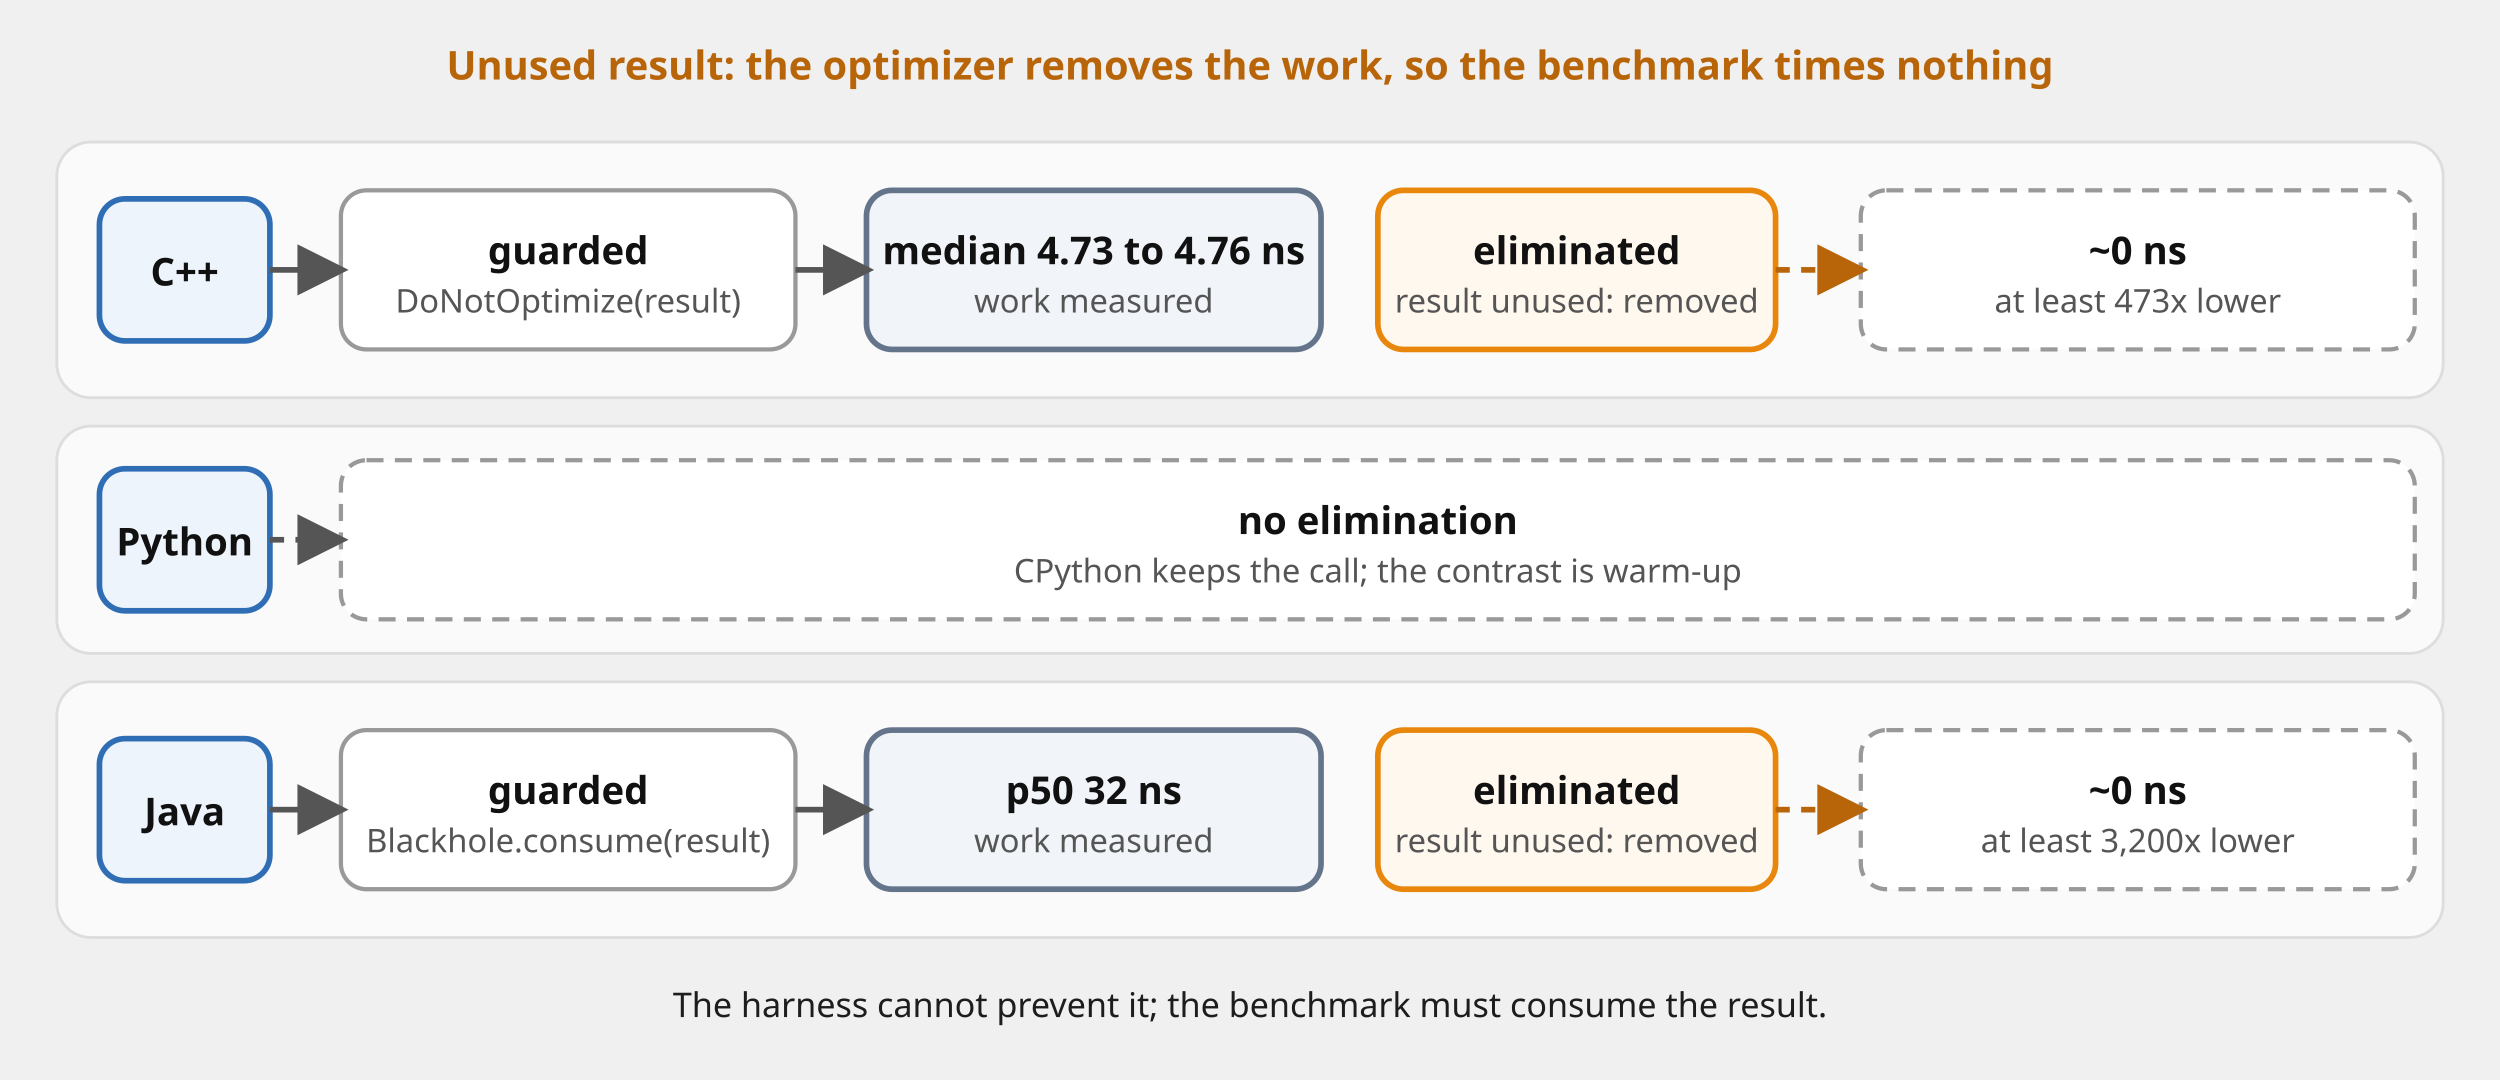
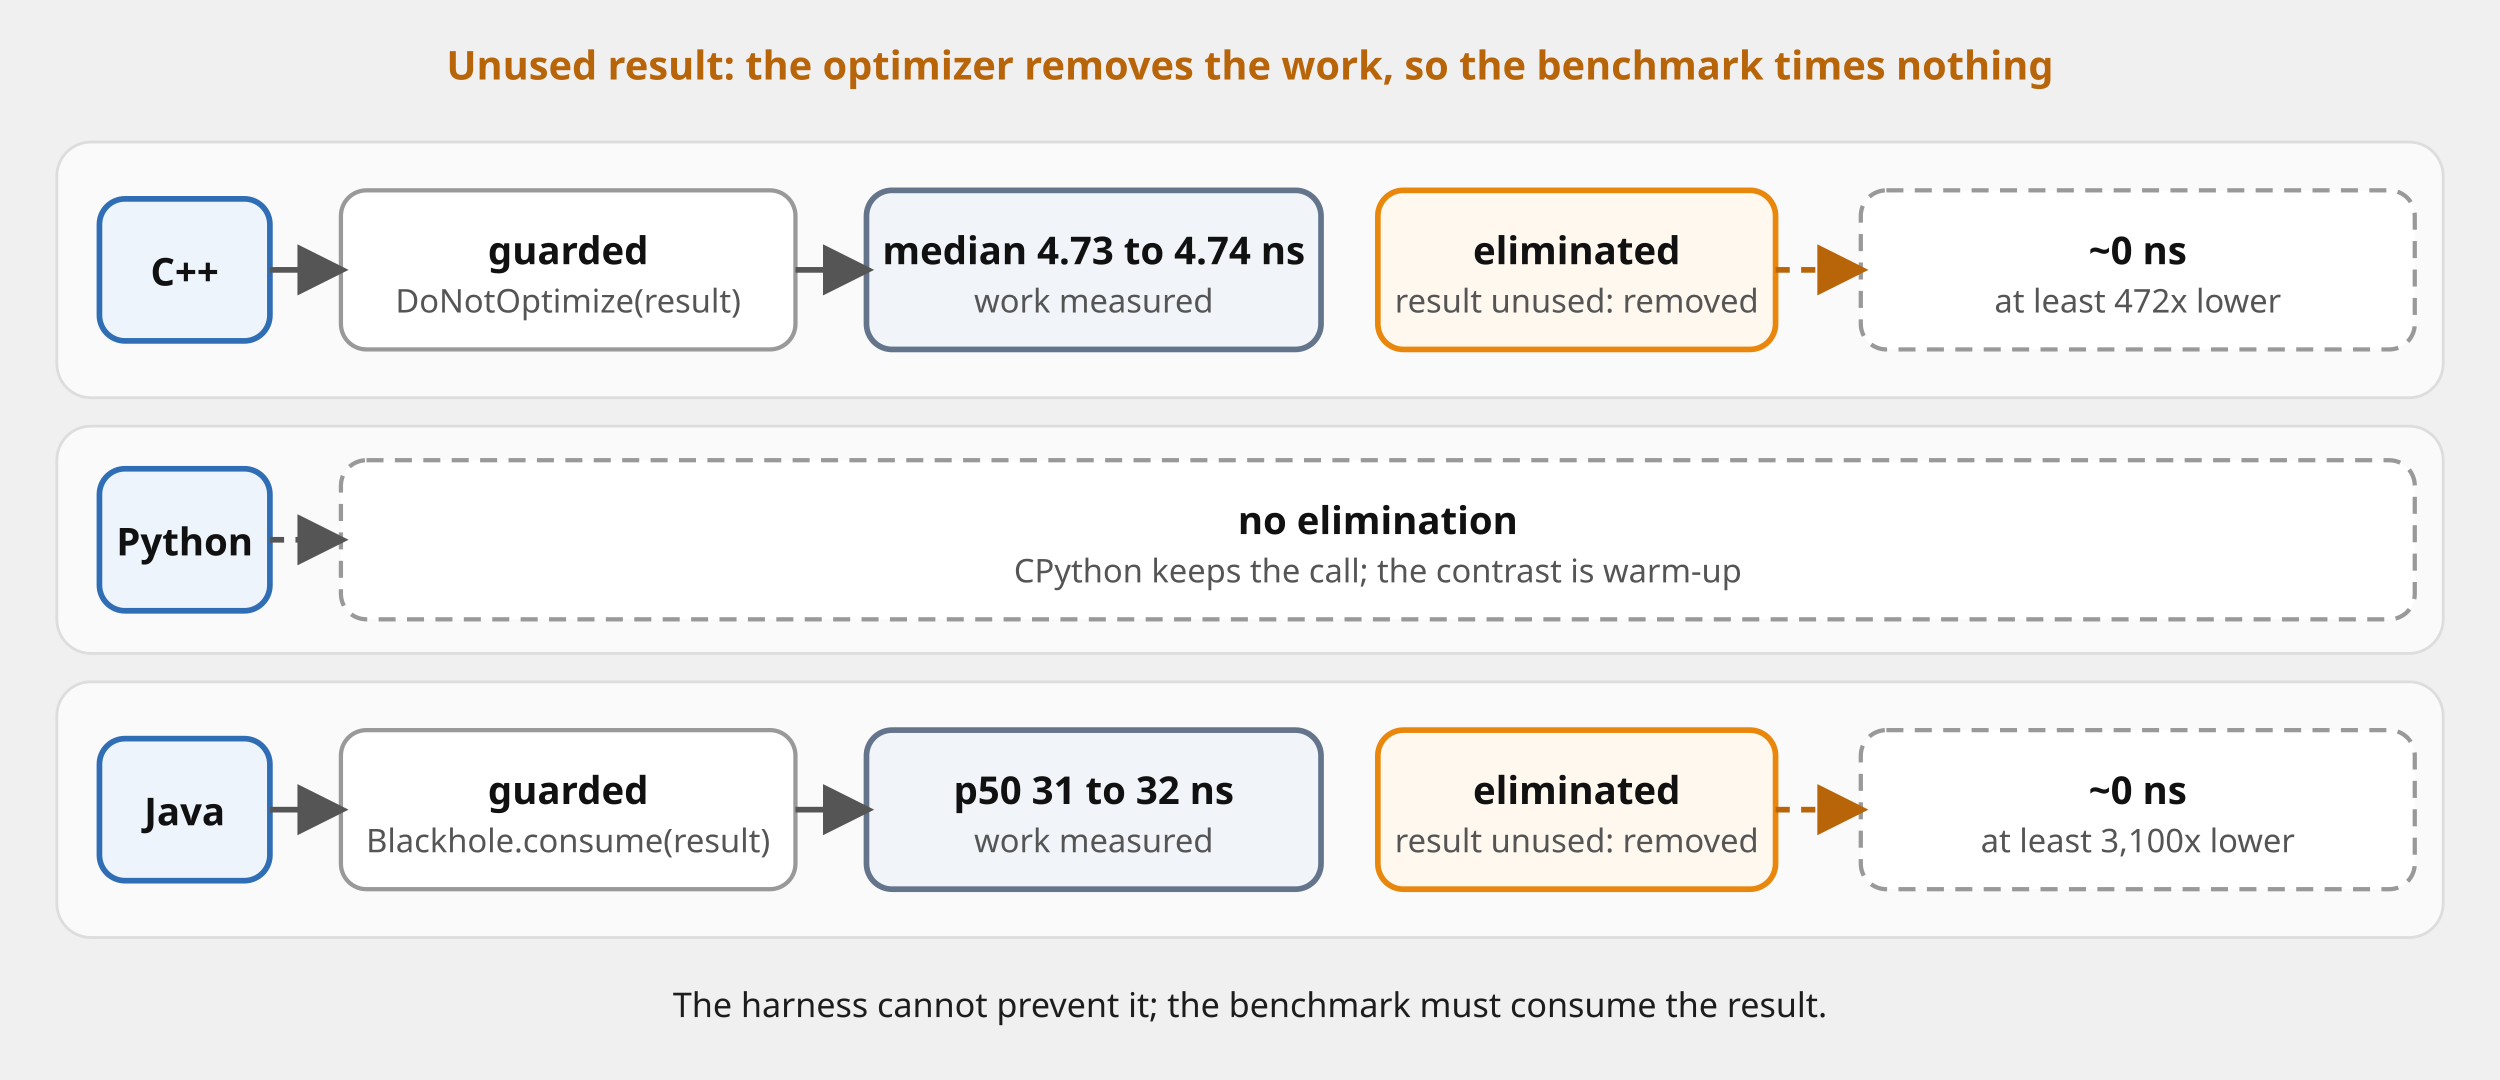
<svg xmlns="http://www.w3.org/2000/svg" viewBox="0 0 880 380" font-family="'Red Hat Text', system-ui, sans-serif" role="img">
  <defs>
    <marker id="a" viewBox="0 0 10 10" refX="8.5" refY="5" markerWidth="9" markerHeight="9" orient="auto-start-reverse">
      <path d="M0,0 L10,5 L0,10 z" fill="#555" />
    </marker>
    <marker id="am" viewBox="0 0 10 10" refX="8.5" refY="5" markerWidth="9" markerHeight="9" orient="auto-start-reverse">
      <path d="M0,0 L10,5 L0,10 z" fill="#b8650a" />
    </marker>
  </defs>
  <rect x="20" y="50" width="840" height="90" rx="12" fill="#fafafa" stroke="#ddd" />
  <rect x="20" y="150" width="840" height="80" rx="12" fill="#fafafa" stroke="#ddd" />
  <rect x="20" y="240" width="840" height="90" rx="12" fill="#fafafa" stroke="#ddd" />
  <rect x="35" y="70" width="60" height="50" rx="9" fill="#eef4fb" stroke="#2f6db5" stroke-width="2" />
  <text x="65.0" y="100.5" font-size="13.5" font-weight="700" fill="#111111" text-anchor="middle">C++</text>
  <rect x="120" y="67" width="160" height="56" rx="9" fill="#ffffff" stroke="#999999" stroke-width="1.5" />
  <text x="200.0" y="93.0" font-size="13.5" font-weight="700" fill="#111111" text-anchor="middle">guarded</text>
  <text x="200.0" y="110.0" font-size="11.5" fill="#555555" text-anchor="middle">DoNotOptimize(result)</text>
  <rect x="305" y="67" width="160" height="56" rx="9" fill="#f1f5f9" stroke="#64748b" stroke-width="2" />
-   <text x="385.0" y="93.0" font-size="13.5" font-weight="700" fill="#111111" text-anchor="middle">median 4.73 to 4.76 ns</text>
+   <text x="385.0" y="93.0" font-size="13.5" font-weight="700" fill="#111111" text-anchor="middle">median 4.73 to 4.74 ns</text>
  <text x="385.0" y="110.0" font-size="11.5" fill="#555555" text-anchor="middle">work measured</text>
  <rect x="485" y="67" width="140" height="56" rx="9" fill="#fff8ef" stroke="#e8870c" stroke-width="2" />
  <text x="555.0" y="93.0" font-size="13.5" font-weight="700" fill="#111111" text-anchor="middle">eliminated</text>
  <text x="555.0" y="110.0" font-size="11.5" fill="#555555" text-anchor="middle">result unused: removed</text>
  <rect x="655" y="67" width="195" height="56" rx="9" fill="#ffffff" stroke="#999999" stroke-width="1.5" stroke-dasharray="6 4" />
  <text x="752.5" y="93.0" font-size="13.5" font-weight="700" fill="#111111" text-anchor="middle">~0 ns</text>
-   <text x="752.5" y="110.0" font-size="11.5" fill="#555555" text-anchor="middle">at least 473x lower</text>
+   <text x="752.5" y="110.0" font-size="11.5" fill="#555555" text-anchor="middle">at least 472x lower</text>
  <rect x="35" y="260" width="60" height="50" rx="9" fill="#eef4fb" stroke="#2f6db5" stroke-width="2" />
  <text x="65.0" y="290.5" font-size="13.5" font-weight="700" fill="#111111" text-anchor="middle">Java</text>
  <rect x="120" y="257" width="160" height="56" rx="9" fill="#ffffff" stroke="#999999" stroke-width="1.5" />
  <text x="200.0" y="283.0" font-size="13.5" font-weight="700" fill="#111111" text-anchor="middle">guarded</text>
  <text x="200.0" y="300.0" font-size="11.5" fill="#555555" text-anchor="middle">Blackhole.consume(result)</text>
  <rect x="305" y="257" width="160" height="56" rx="9" fill="#f1f5f9" stroke="#64748b" stroke-width="2" />
-   <text x="385.0" y="283.0" font-size="13.5" font-weight="700" fill="#111111" text-anchor="middle">p50 32 ns</text>
+   <text x="385.0" y="283.0" font-size="13.5" font-weight="700" fill="#111111" text-anchor="middle">p50 31 to 32 ns</text>
  <text x="385.0" y="300.0" font-size="11.5" fill="#555555" text-anchor="middle">work measured</text>
  <rect x="485" y="257" width="140" height="56" rx="9" fill="#fff8ef" stroke="#e8870c" stroke-width="2" />
  <text x="555.0" y="283.0" font-size="13.5" font-weight="700" fill="#111111" text-anchor="middle">eliminated</text>
  <text x="555.0" y="300.0" font-size="11.5" fill="#555555" text-anchor="middle">result unused: removed</text>
  <rect x="655" y="257" width="195" height="56" rx="9" fill="#ffffff" stroke="#999999" stroke-width="1.5" stroke-dasharray="6 4" />
  <text x="752.5" y="283.0" font-size="13.5" font-weight="700" fill="#111111" text-anchor="middle">~0 ns</text>
-   <text x="752.5" y="300.0" font-size="11.5" fill="#555555" text-anchor="middle">at least 3,200x lower</text>
+   <text x="752.5" y="300.0" font-size="11.5" fill="#555555" text-anchor="middle">at least 3,100x lower</text>
  <rect x="35" y="165" width="60" height="50" rx="9" fill="#eef4fb" stroke="#2f6db5" stroke-width="2" />
  <text x="65.0" y="195.5" font-size="13.5" font-weight="700" fill="#111111" text-anchor="middle">Python</text>
  <rect x="120" y="162" width="730" height="56" rx="9" fill="#ffffff" stroke="#999999" stroke-width="1.5" stroke-dasharray="6 4" />
  <text x="485.0" y="188.0" font-size="13.5" font-weight="700" fill="#111111" text-anchor="middle">no elimination</text>
  <text x="485.0" y="205.0" font-size="11.5" fill="#555555" text-anchor="middle">CPython keeps the call; the contrast is warm-up</text>
  <path d="M95,95 L120,95" fill="none" stroke="#555" stroke-width="2" marker-end="url(#a)" />
  <path d="M280,95 L305,95" fill="none" stroke="#555" stroke-width="2" marker-end="url(#a)" />
  <path d="M625,95 L655,95" fill="none" stroke="#b8650a" stroke-width="2" stroke-dasharray="5 4" marker-end="url(#am)" />
  <path d="M95,285 L120,285" fill="none" stroke="#555" stroke-width="2" marker-end="url(#a)" />
  <path d="M280,285 L305,285" fill="none" stroke="#555" stroke-width="2" marker-end="url(#a)" />
  <path d="M625,285 L655,285" fill="none" stroke="#b8650a" stroke-width="2" stroke-dasharray="5 4" marker-end="url(#am)" />
  <path d="M95,190 L120,190" fill="none" stroke="#555" stroke-width="2" stroke-dasharray="5 4" marker-end="url(#a)" />
  <text x="440" y="28" font-size="14" fill="#b8650a" text-anchor="middle" font-weight="700">Unused result: the optimizer removes the work, so the benchmark times nothing</text>
  <text x="440" y="358" font-size="12" fill="#1d1d1d" text-anchor="middle">The harness cannot prevent it; the benchmark must consume the result.</text>
</svg>
